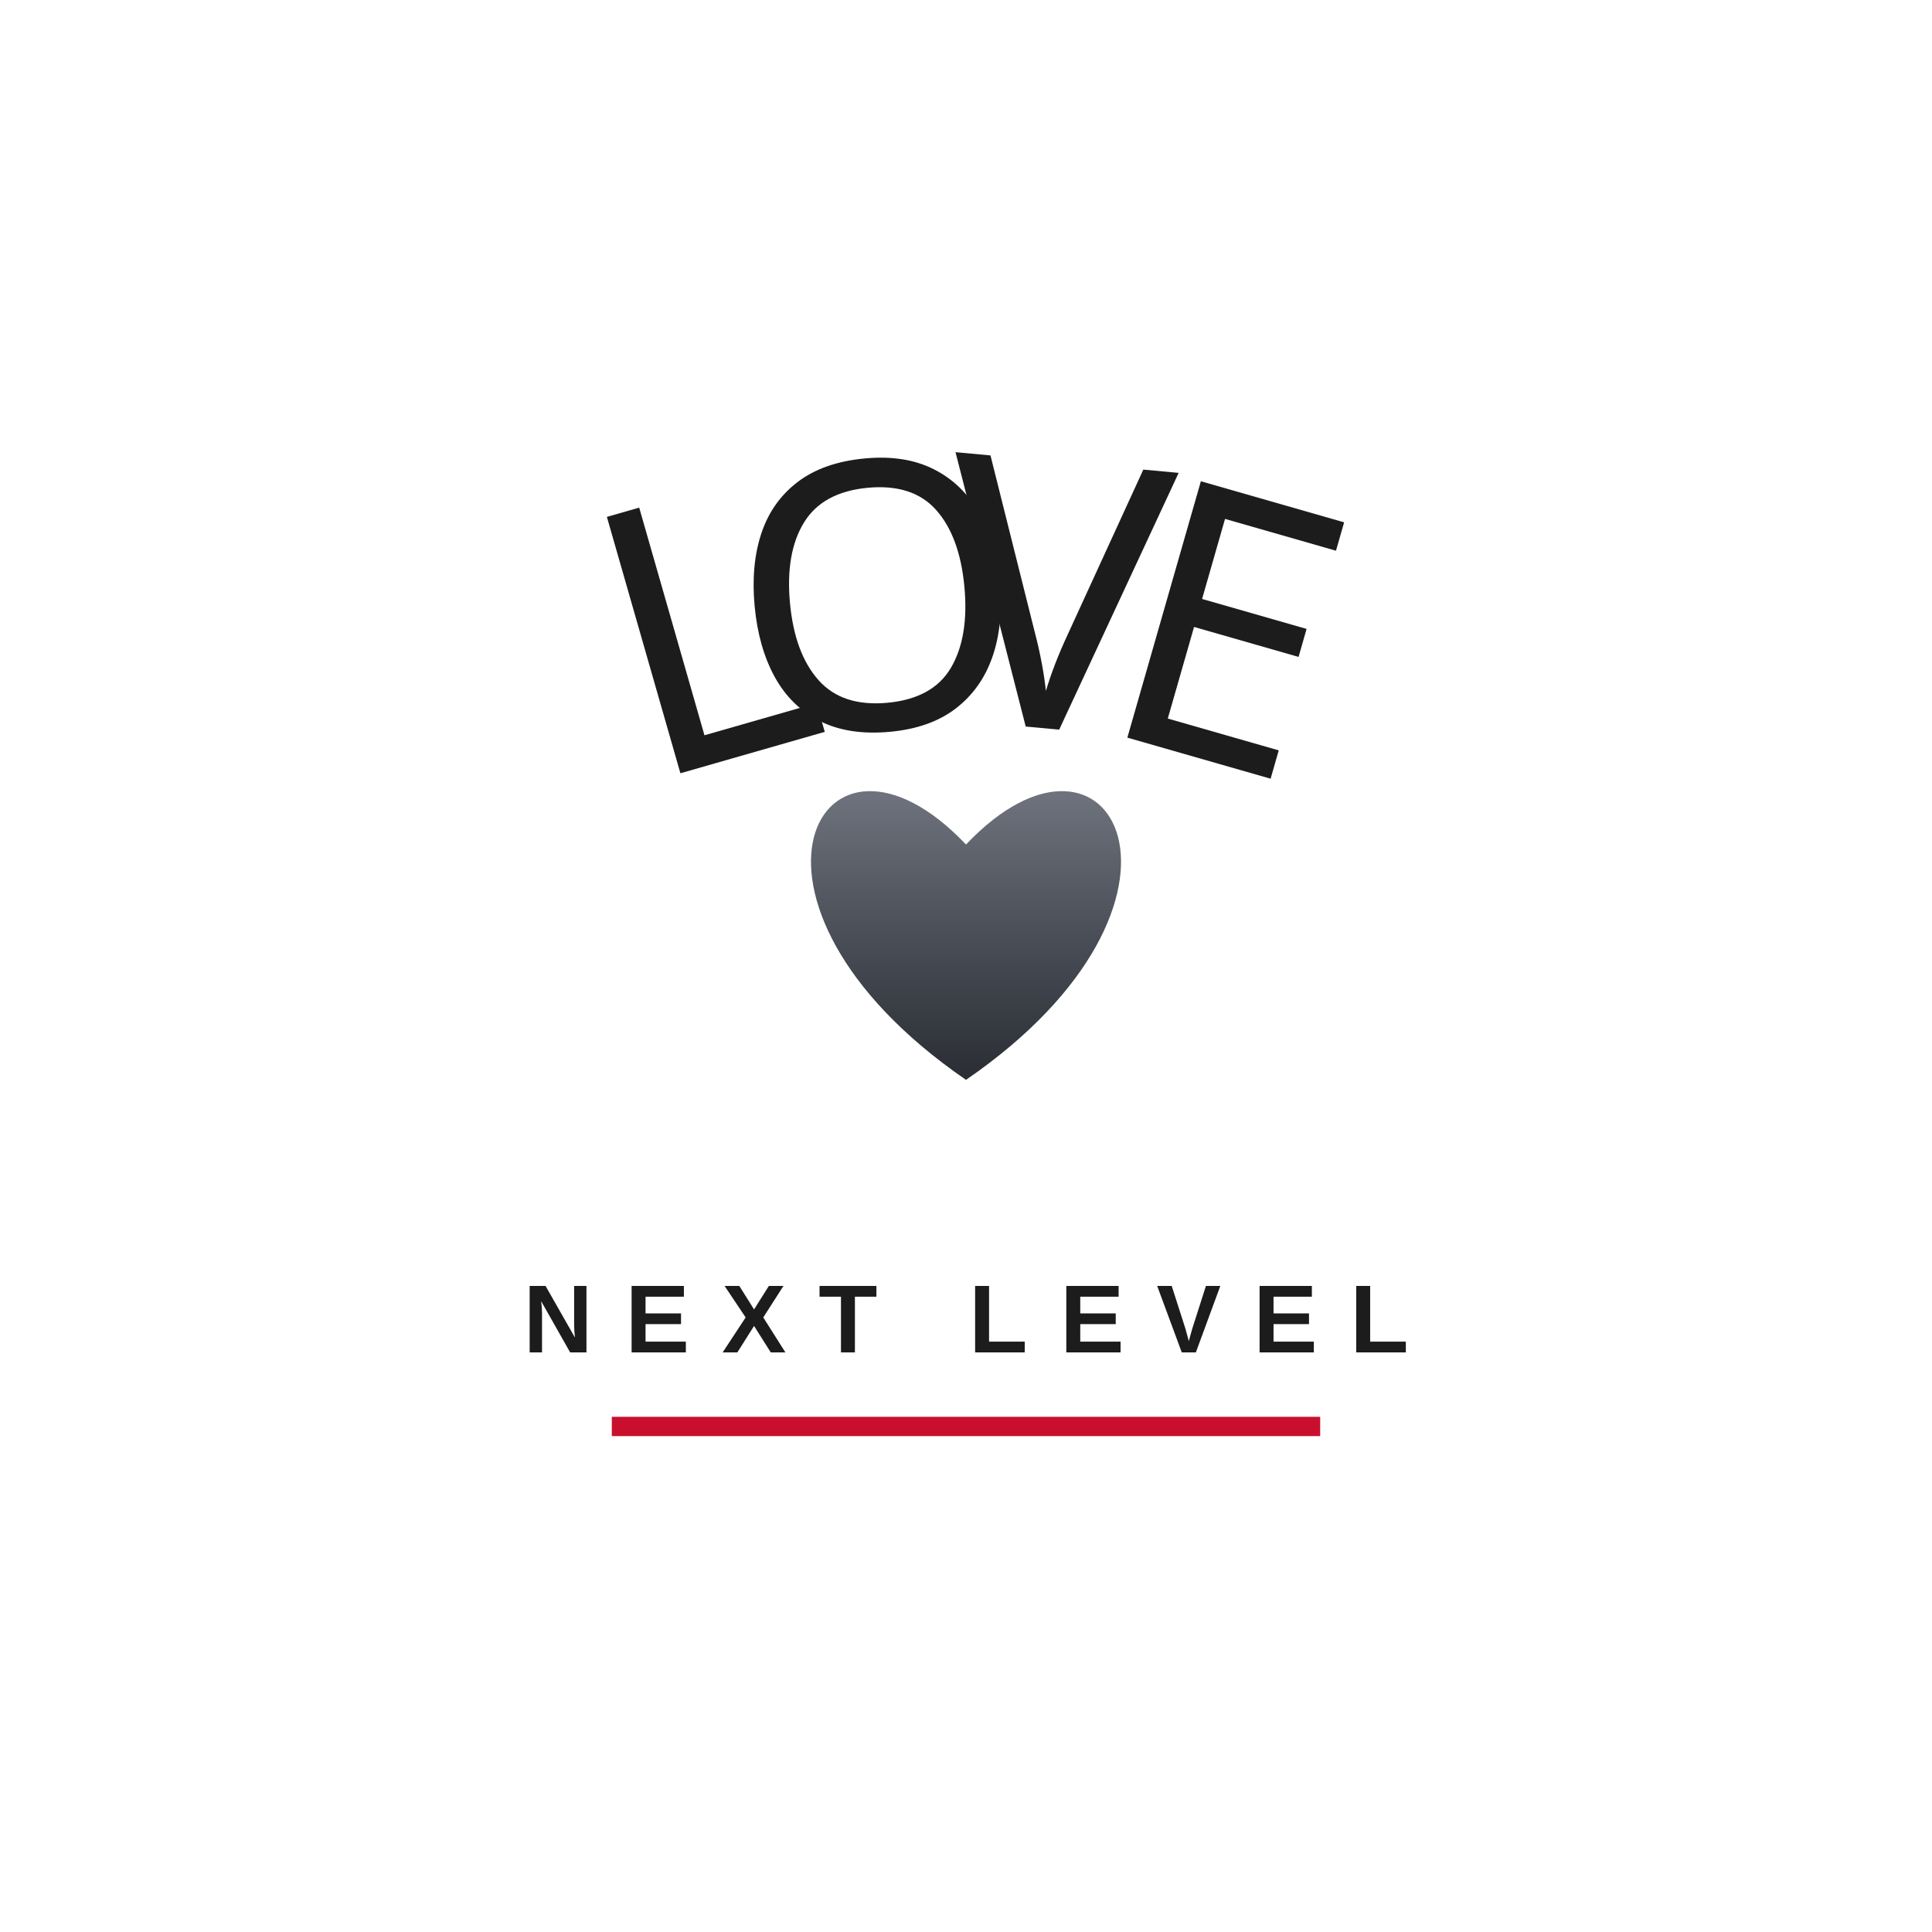
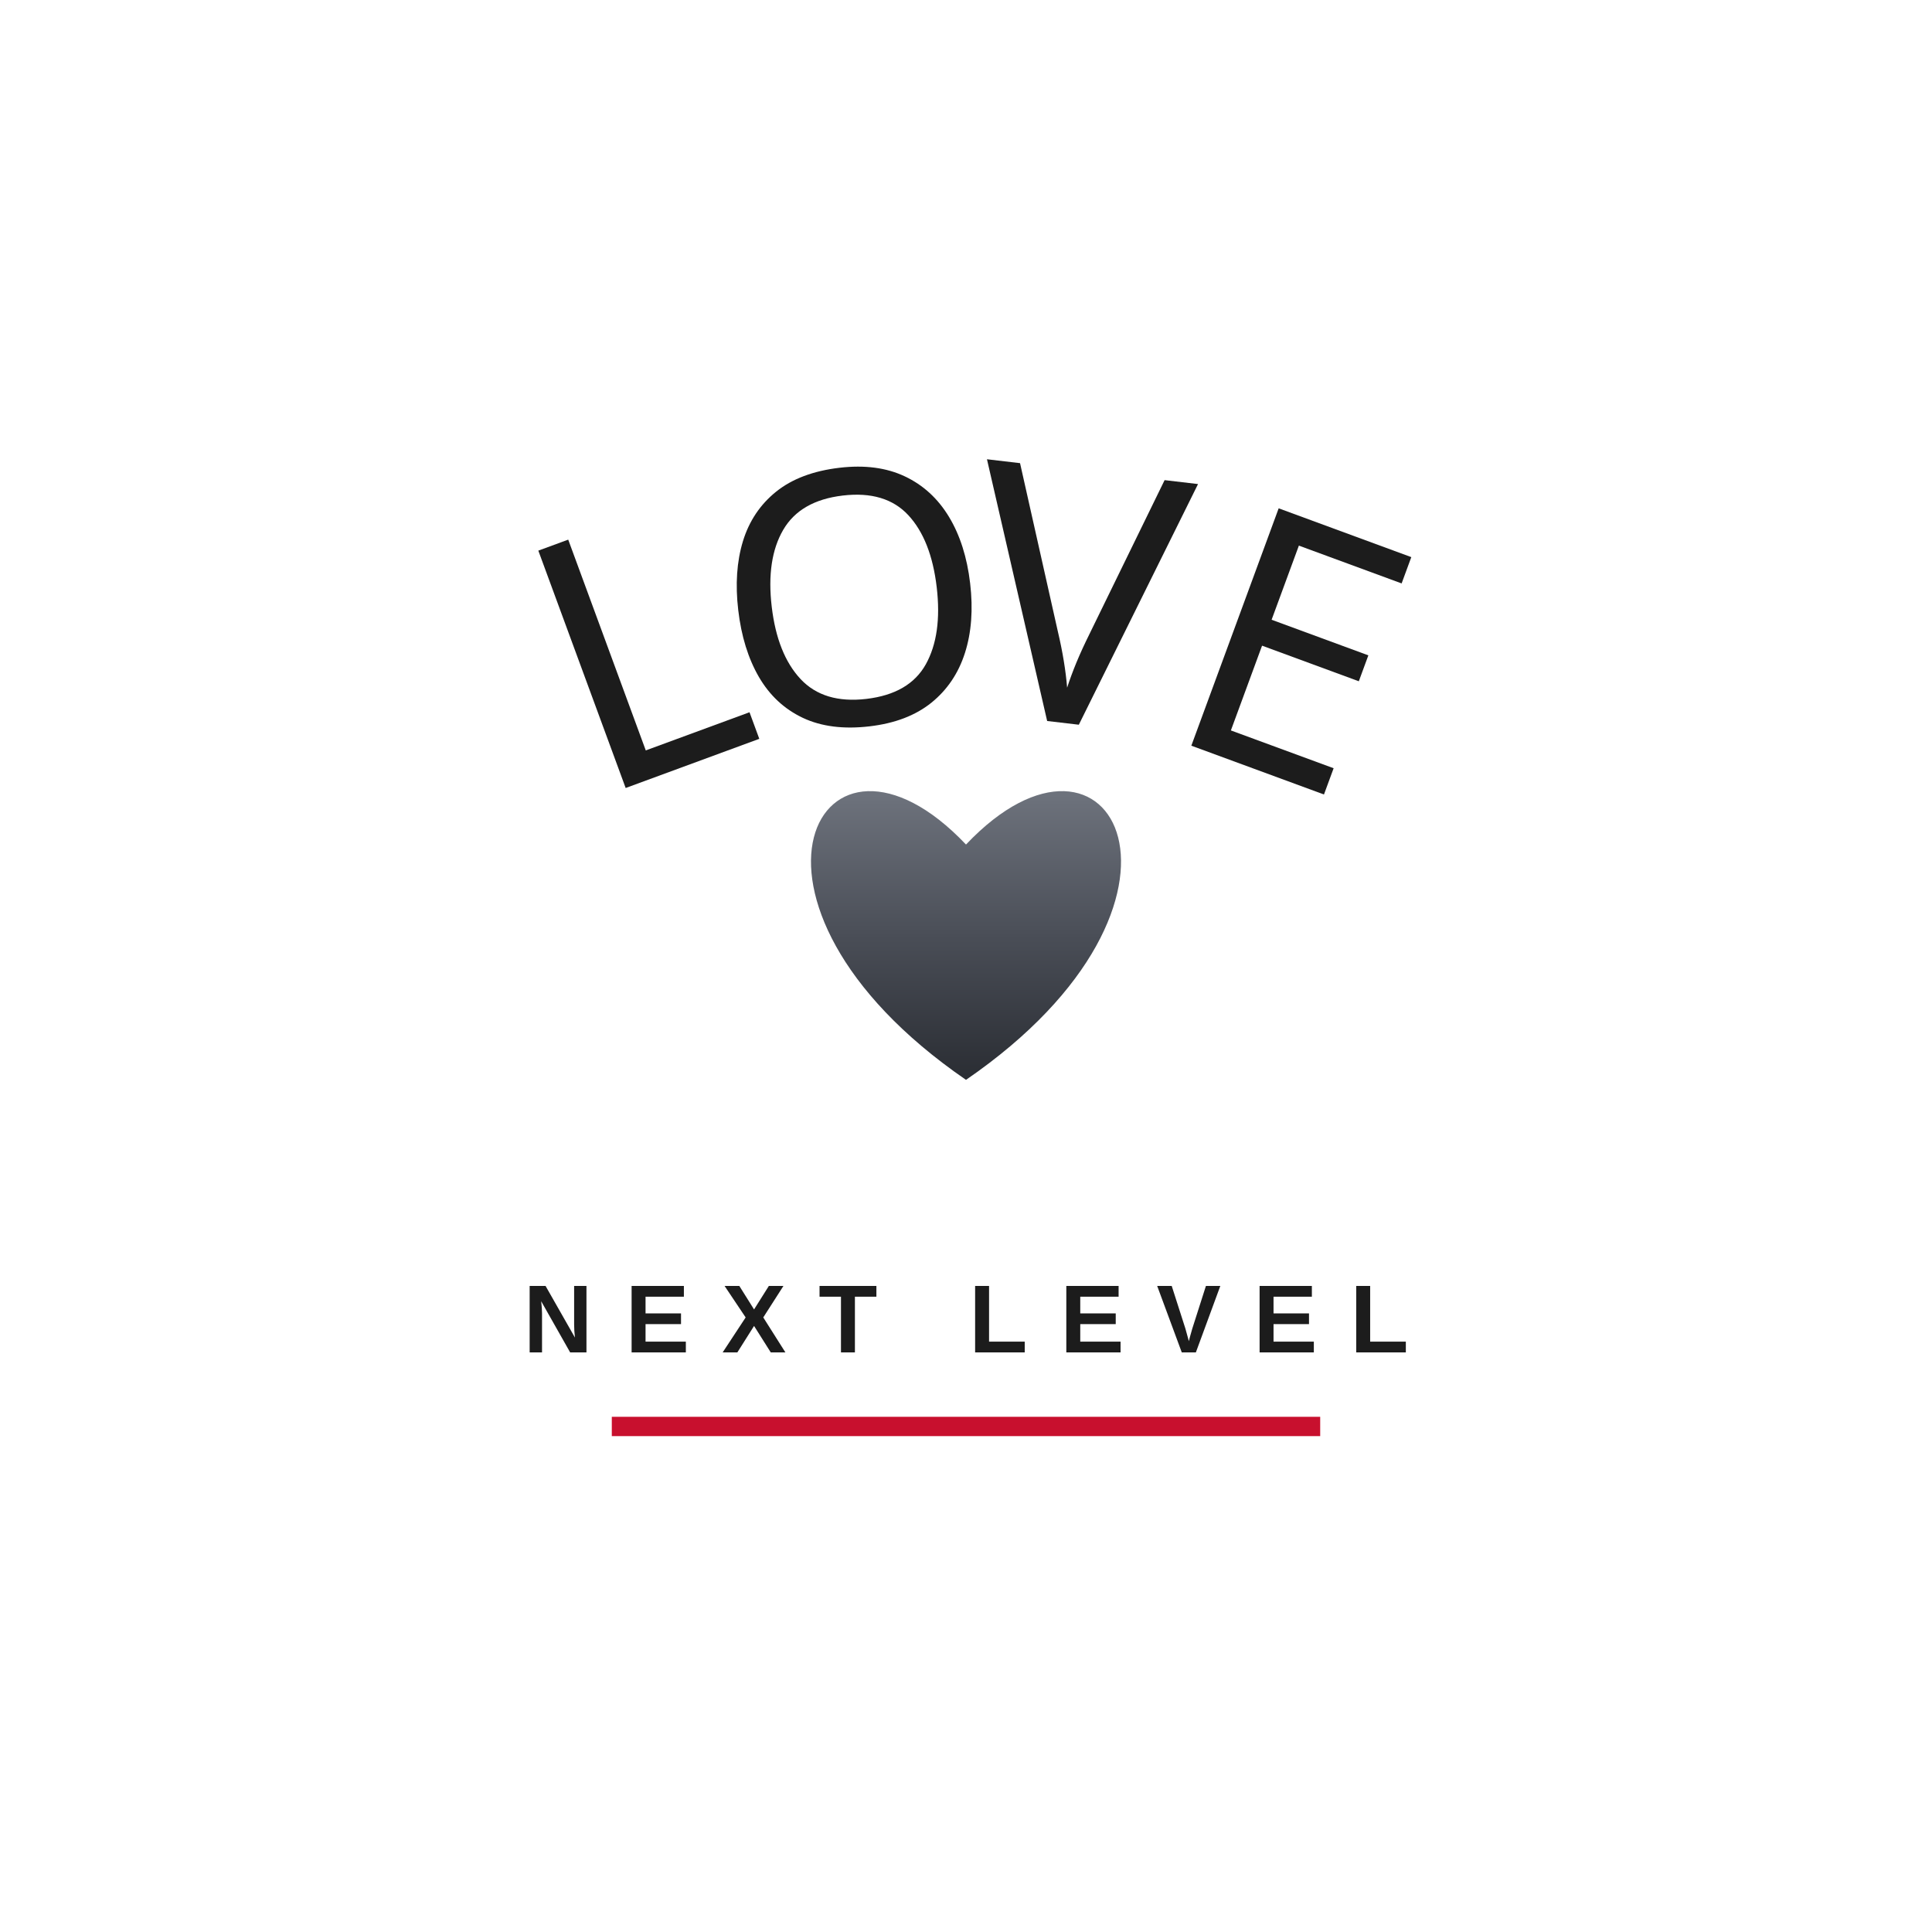
<svg xmlns="http://www.w3.org/2000/svg" width="600" height="600" viewBox="0 0 600 600">
  <defs>
    <linearGradient id="gold" x1="0" y1="0" x2="0" y2="1">
      <stop offset="0" stop-color="#FFE9A3" />
      <stop offset="0.45" stop-color="#E2B44C" />
      <stop offset="1" stop-color="#A9781F" />
    </linearGradient>
    <linearGradient id="silver" x1="0" y1="0" x2="0" y2="1">
      <stop offset="0" stop-color="#FFFFFF" />
      <stop offset="0.5" stop-color="#C9CCD3" />
      <stop offset="1" stop-color="#8B8F99" />
    </linearGradient>
    <linearGradient id="goldDark" x1="0" y1="0" x2="0" y2="1">
      <stop offset="0" stop-color="#C08A1E" />
      <stop offset="0.5" stop-color="#8F6410" />
      <stop offset="1" stop-color="#5E3F06" />
    </linearGradient>
    <linearGradient id="silverDark" x1="0" y1="0" x2="0" y2="1">
      <stop offset="0" stop-color="#6E737D" />
      <stop offset="0.5" stop-color="#4A4E57" />
      <stop offset="1" stop-color="#2A2D33" />
    </linearGradient>
  </defs>
-   <text x="217.3" y="191.6" transform="rotate(-16.0 217.3 191.6)" text-anchor="middle" dominant-baseline="central" font-family="Impact, 'Arial Black', sans-serif" font-size="116" fill="#1C1C1C">L</text>
-   <text x="272.1" y="181.3" transform="rotate(-5.3 272.1 181.3)" text-anchor="middle" dominant-baseline="central" font-family="Impact, 'Arial Black', sans-serif" font-size="116" fill="#1C1C1C">O</text>
-   <text x="327.9" y="181.3" transform="rotate(5.3 327.9 181.3)" text-anchor="middle" dominant-baseline="central" font-family="Impact, 'Arial Black', sans-serif" font-size="116" fill="#1C1C1C">V</text>
-   <text x="382.7" y="191.6" transform="rotate(16.0 382.7 191.6)" text-anchor="middle" dominant-baseline="central" font-family="Impact, 'Arial Black', sans-serif" font-size="116" fill="#1C1C1C">E</text>
+   <text x="196.6" y="198.4" transform="rotate(-20.2 196.6 198.4)" text-anchor="middle" dominant-baseline="central" font-family="Impact, 'Arial Black', sans-serif" font-size="110" fill="#1C1C1C">L</text>
+   <text x="264.9" y="182.1" transform="rotate(-6.7 264.9 182.1)" text-anchor="middle" dominant-baseline="central" font-family="Impact, 'Arial Black', sans-serif" font-size="110" fill="#1C1C1C">O</text>
+   <text x="335.1" y="182.1" transform="rotate(6.7 335.1 182.1)" text-anchor="middle" dominant-baseline="central" font-family="Impact, 'Arial Black', sans-serif" font-size="110" fill="#1C1C1C">V</text>
+   <text x="403.4" y="198.4" transform="rotate(20.2 403.4 198.4)" text-anchor="middle" dominant-baseline="central" font-family="Impact, 'Arial Black', sans-serif" font-size="110" fill="#1C1C1C">E</text>
  <path d="M300 335.36 C 219.36 279.92, 254.64 214.4, 300 262.28     C 345.36 214.4, 380.64 279.92, 300 335.36 Z" fill="url(#silverDark)" />
  <text x="300" y="420" text-anchor="middle" font-family="Arial, Helvetica, sans-serif" font-weight="bold" font-size="30" letter-spacing="10" fill="#1C1C1C">NEXT LEVEL</text>
  <rect x="190" y="440" width="220" height="6" fill="#C8102E" />
</svg>
